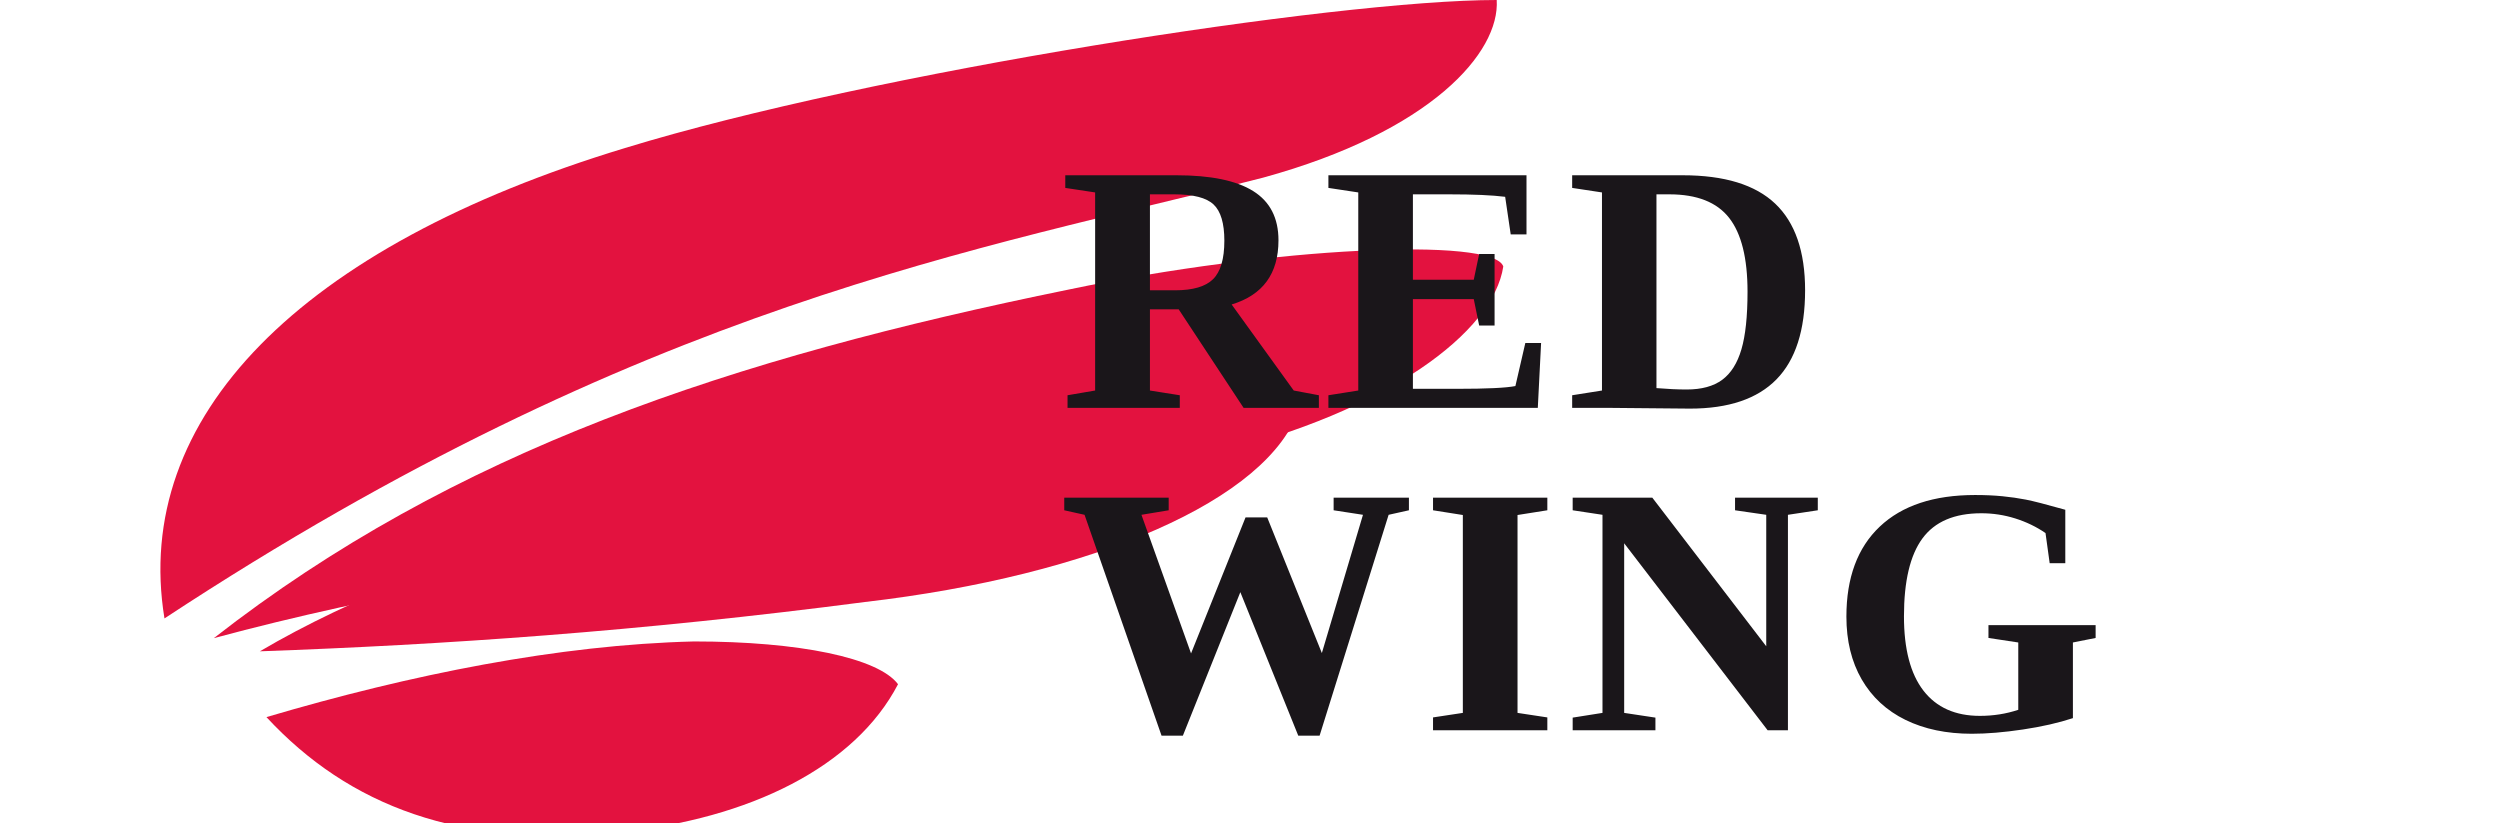
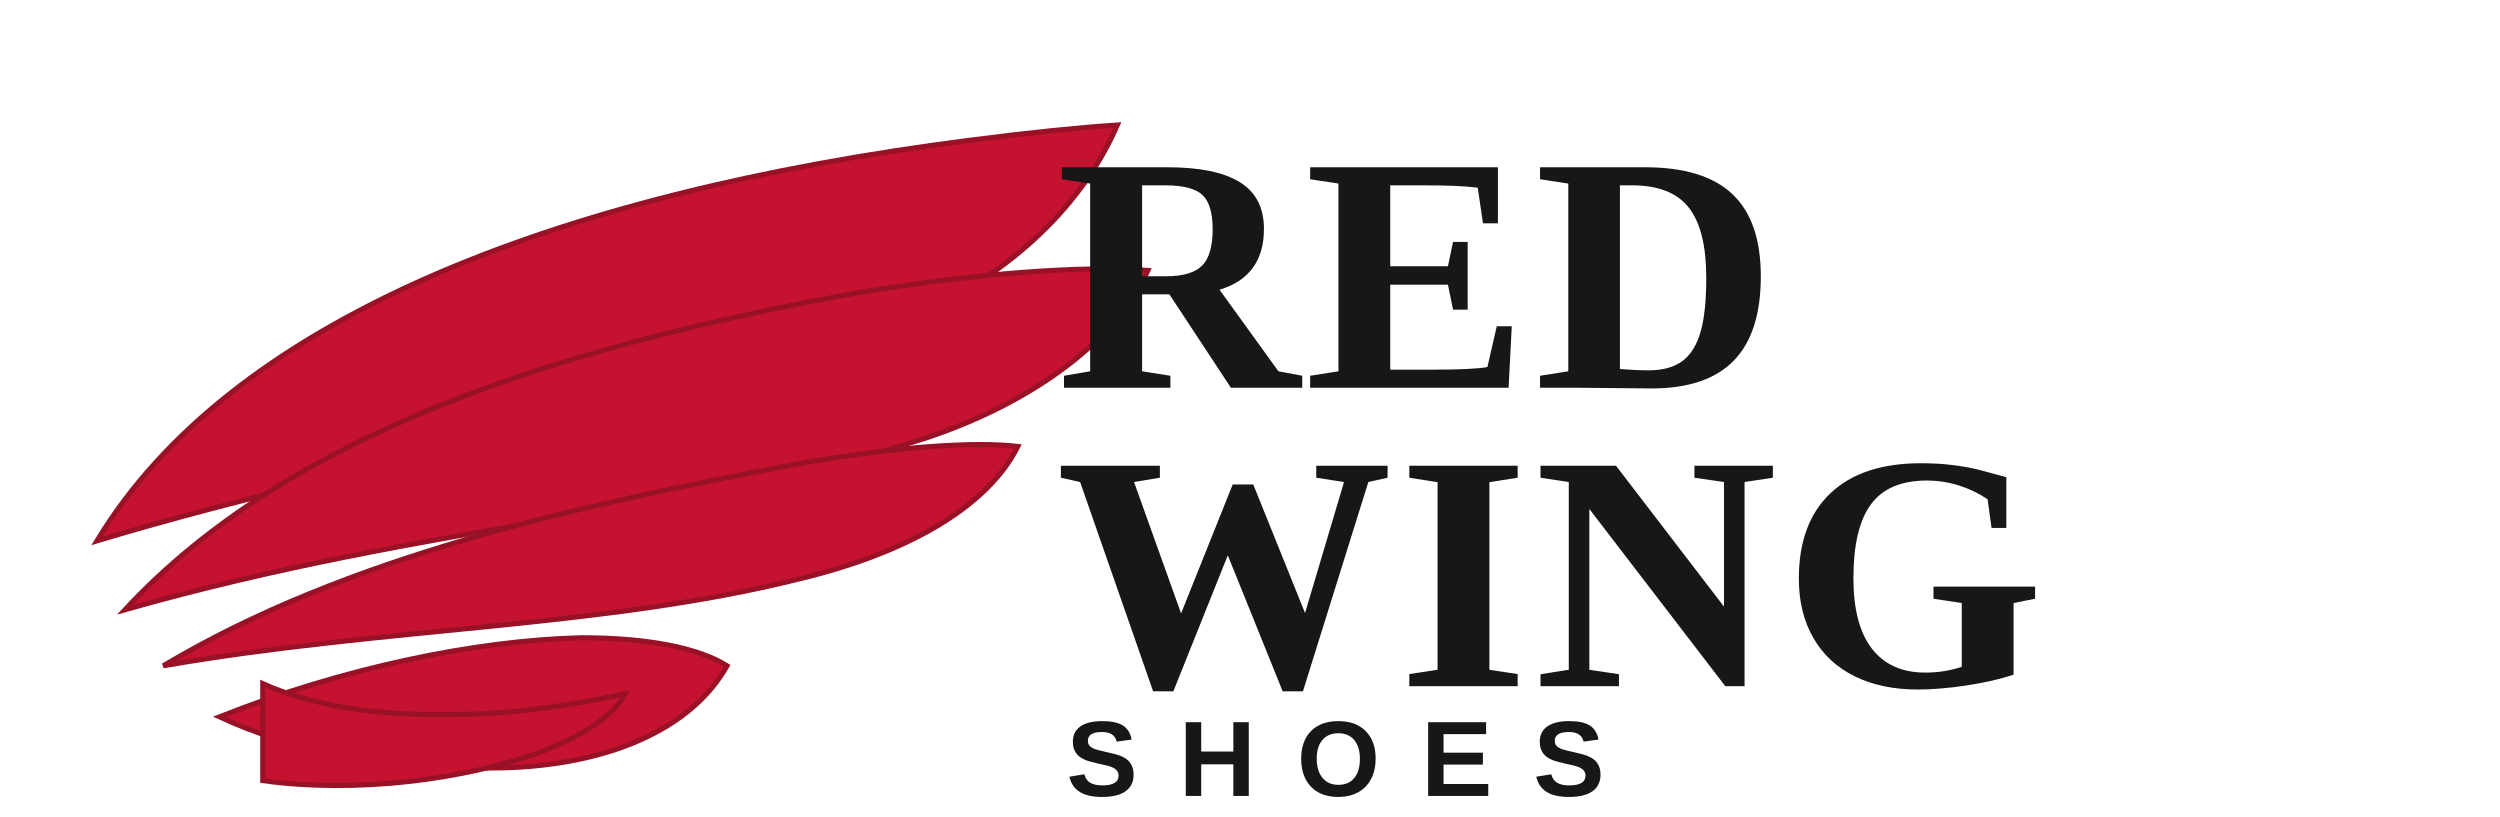
- <svg xmlns="http://www.w3.org/2000/svg" viewBox="0 0 760 250" role="img" aria-labelledby="title desc">
-   <rect width="760" height="250" fill="none" />
-   <g transform="translate(10,20)">
-     <g fill="#e3123f">
-       <path d="M40 168c-10-61 41-113 140-143 75-23 216-45 265-45 1 16-20 40-71 54-86 22-188 38-334 134z" />
-       <path d="M55 174c73-57 157-85 260-106 62-13 129-16 132-7-3 20-35 44-88 57-85 20-204 29-304 56z" />
-       <path d="M69 178c56-33 140-53 228-71 43-9 84-11 88-3-9 28-63 51-132 59-69 9-128 13-184 15z" />
-       <path d="M71 198c44-13 89-22 130-23 32 0 56 5 62 13-13 25-45 41-85 45-48 5-82-8-107-35z" />
+ <svg xmlns="http://www.w3.org/2000/svg" viewBox="0 0 980 320" role="img" aria-labelledby="title desc">
+   <rect width="980" height="320" fill="none" />
+   <g transform="translate(24,42)">
+     <g fill="#c41230" stroke="#991126" stroke-width="2">
+       <path d="M14 170c52-86 178-136 342-157 23-3 43-5 58-6-13 30-40 58-83 77-74 34-197 50-317 86z" />
+       <path d="M25 197c64-69 170-103 286-124 47-8 91-11 115-9-12 27-45 52-88 66-90 29-193 33-313 67z" />
+       <path d="M40 219c72-43 163-63 248-79 39-7 70-9 87-7-12 24-44 42-86 52-76 19-163 19-249 34z" />
+       <path d="M62 239c48-19 100-30 142-31 26 0 46 4 57 11-14 25-47 39-88 40-46 1-83-7-111-20z" />
+       <path d="M79 264c36 5 79 0 111-12 15-6 27-14 31-22-19 4-43 8-65 8-34 1-59-4-77-12z" />
    </g>
-     <g fill="#1a161a" transform="translate(312,26)">
-       <text x="0" y="78" font-family="Georgia, 'Times New Roman', serif" font-size="108" font-weight="700" letter-spacing="2">RED</text>
-       <text x="0" y="176" font-family="Georgia, 'Times New Roman', serif" font-size="108" font-weight="700" letter-spacing="2">WING</text>
+     <g transform="translate(390,4)" fill="#171717">
+       <text x="0" y="106" font-family="Georgia, 'Times New Roman', serif" font-size="132" font-weight="700" letter-spacing="2">RED</text>
+       <text x="0" y="223" font-family="Georgia, 'Times New Roman', serif" font-size="132" font-weight="700" letter-spacing="2">WING</text>
+       <text x="4" y="266" font-family="Arial, Helvetica, sans-serif" font-size="42" font-weight="700" letter-spacing="16">SHOES</text>
    </g>
  </g>
</svg>
